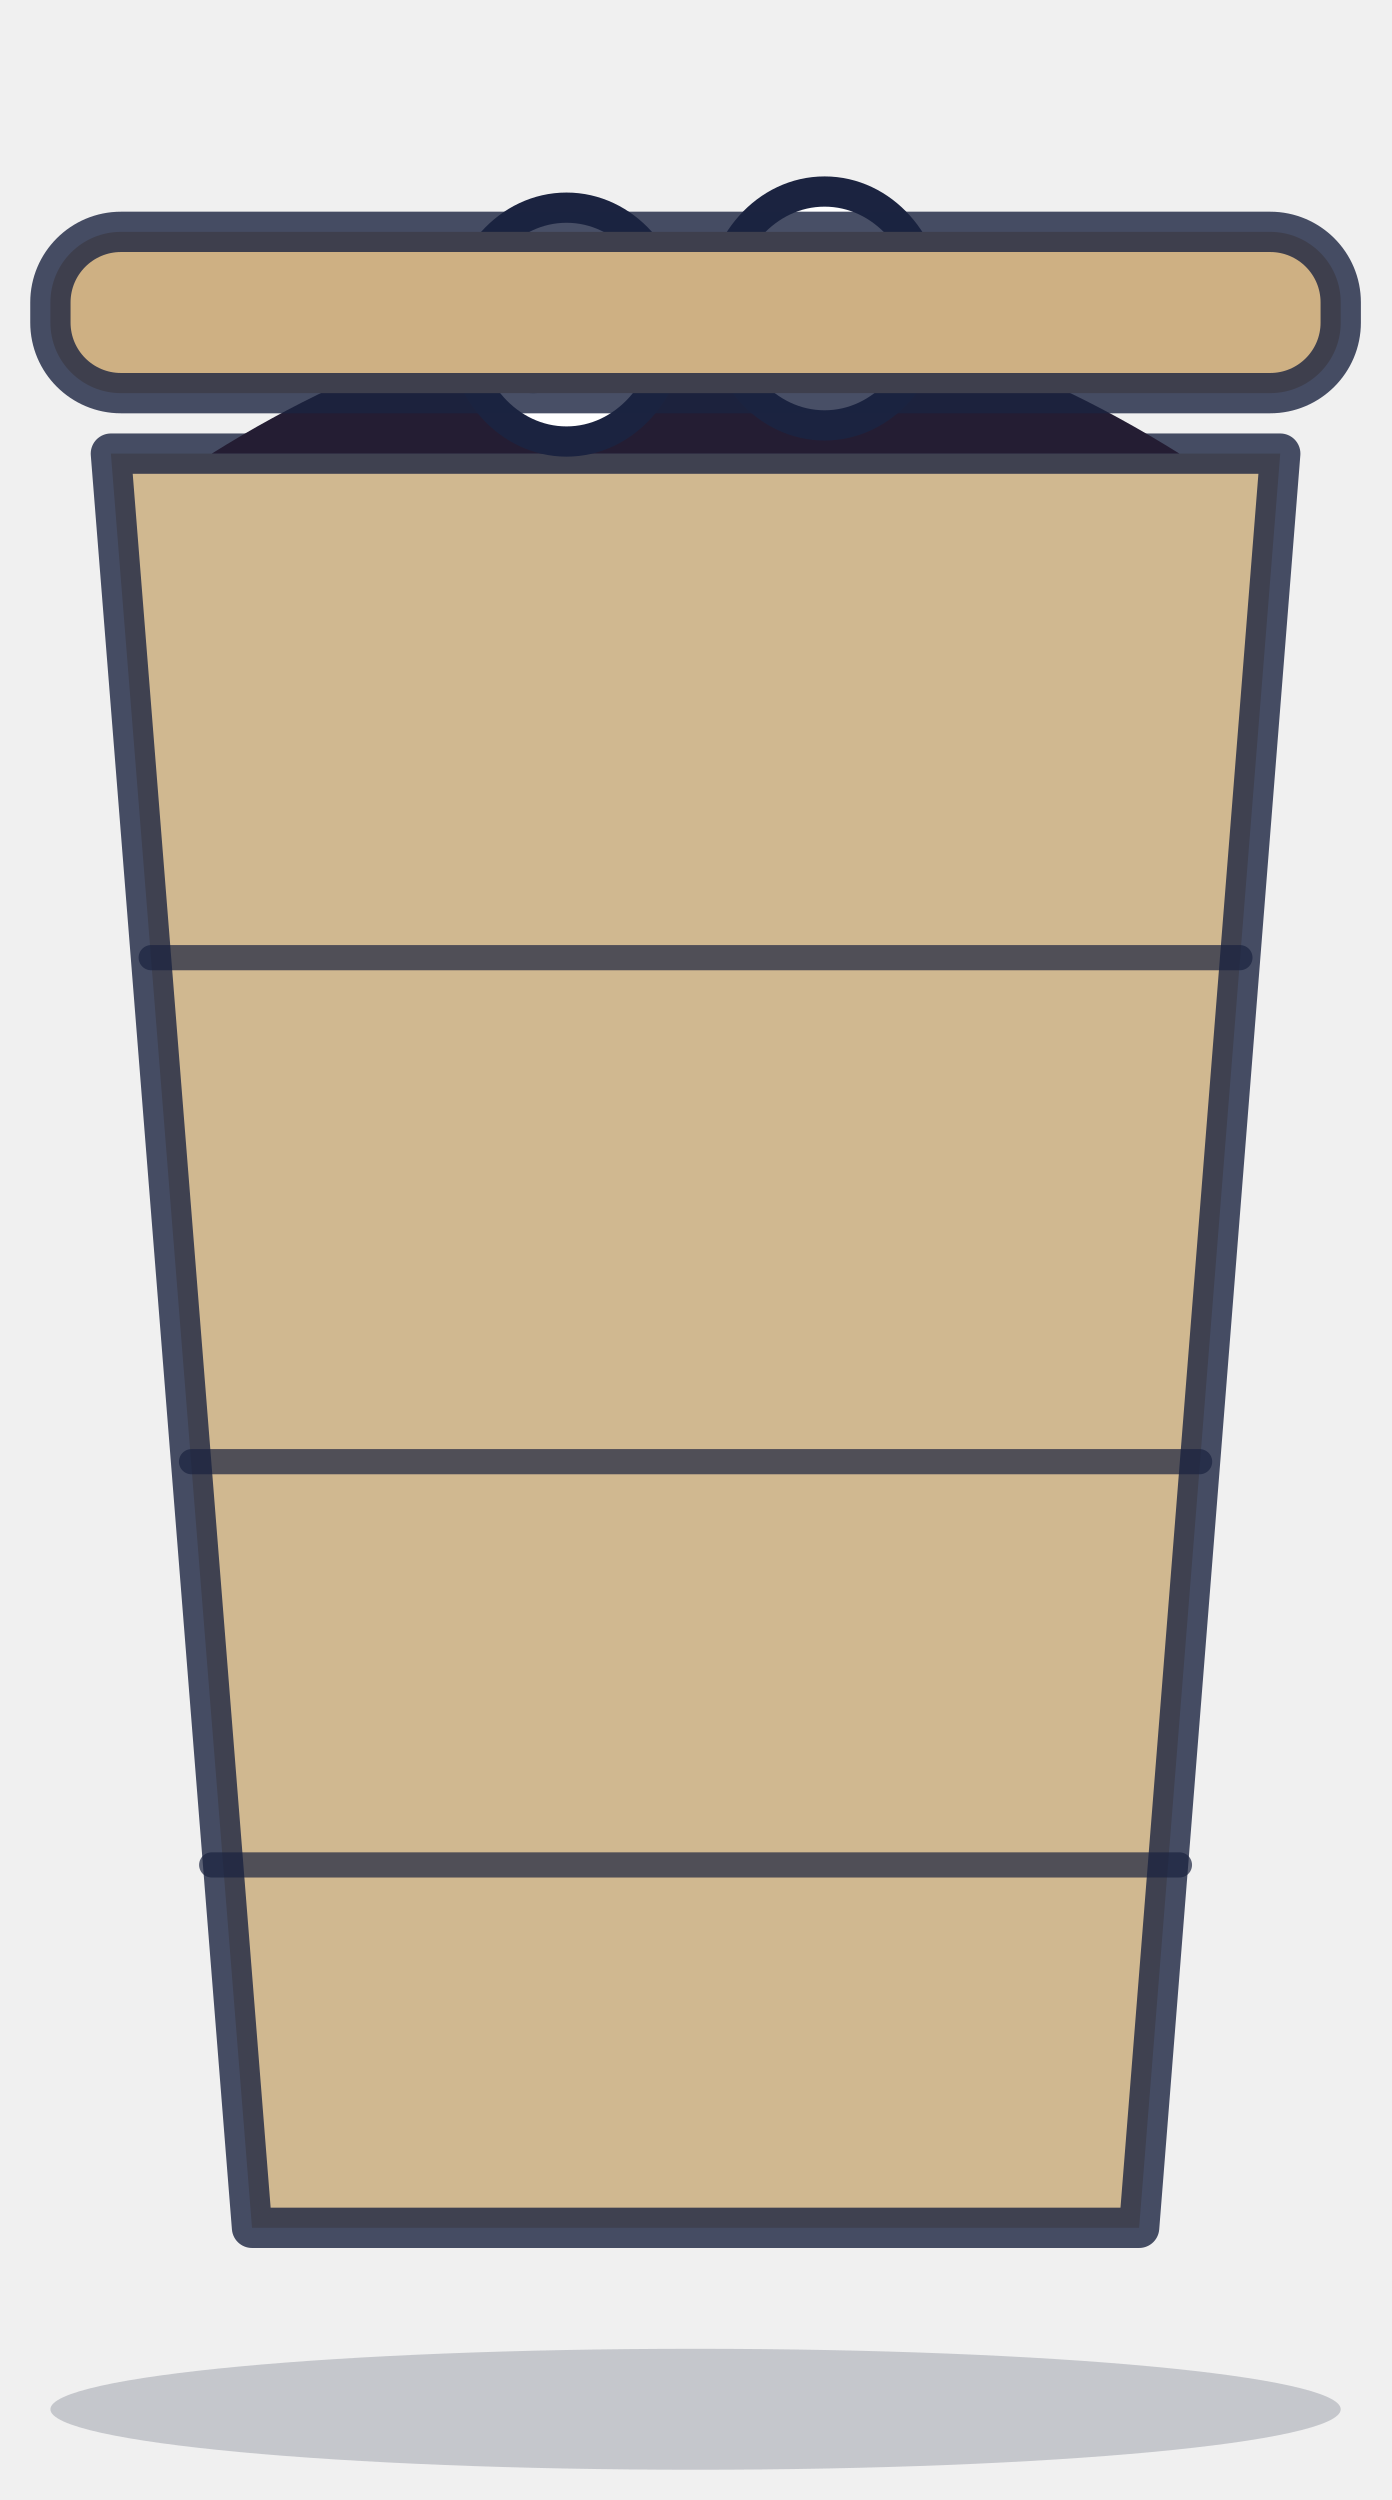
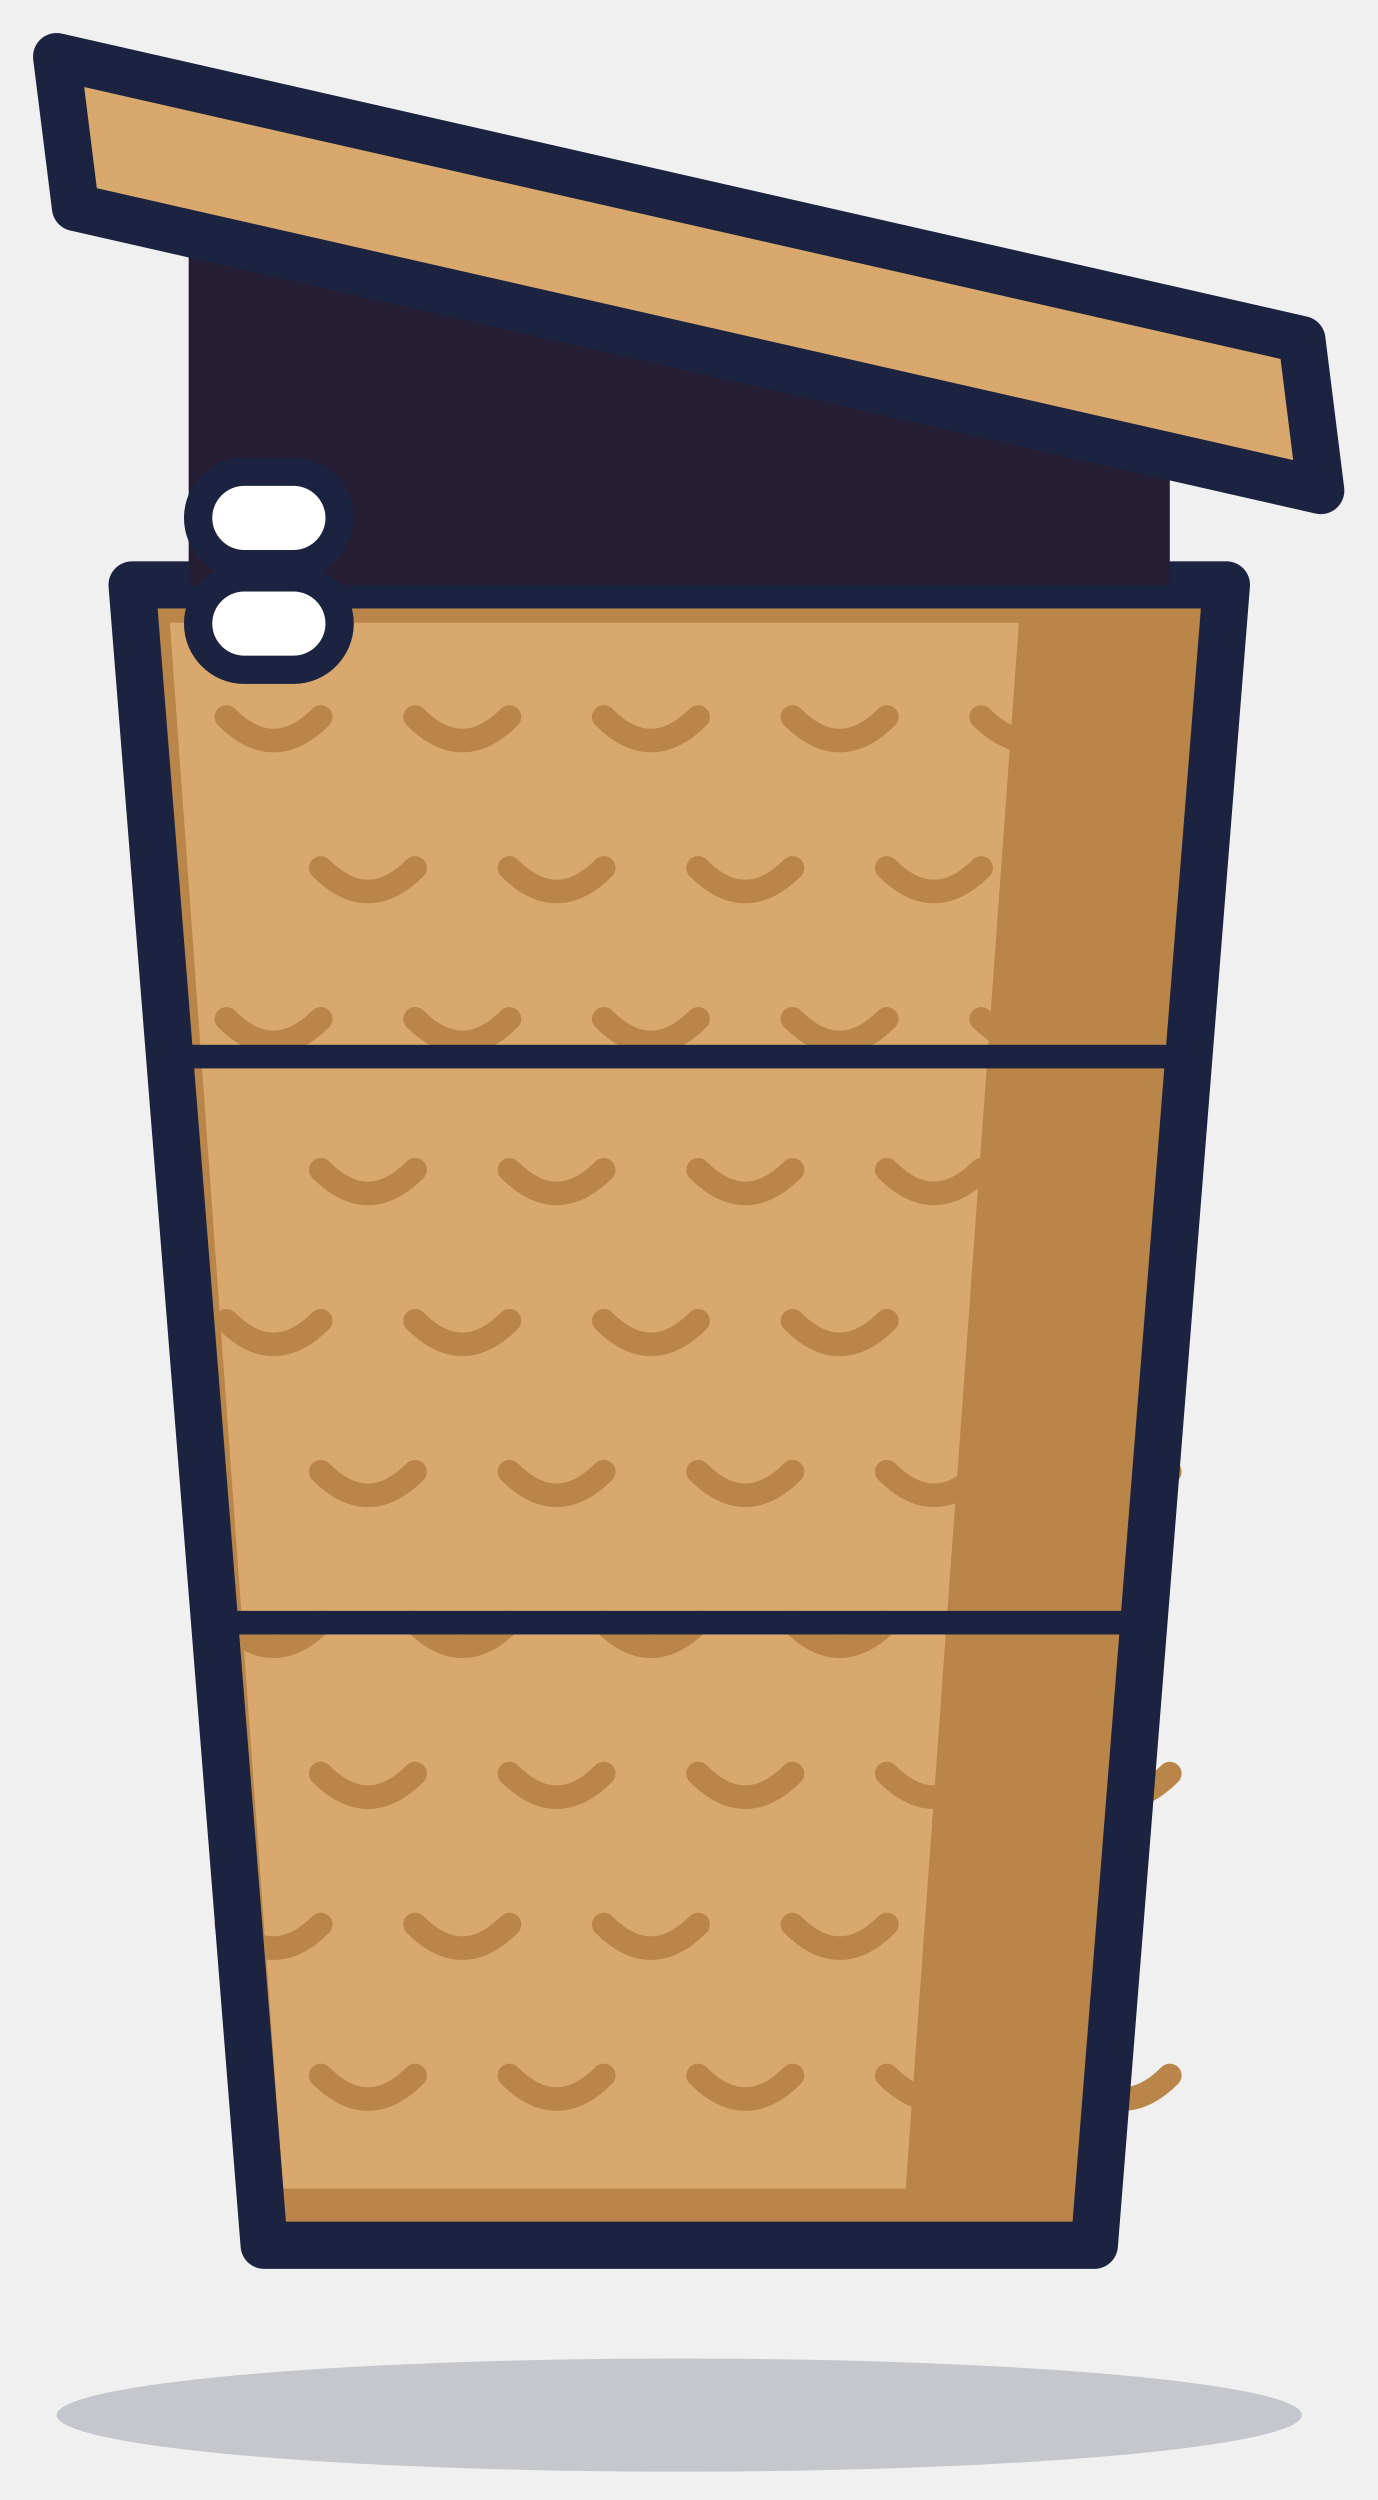
- <svg xmlns="http://www.w3.org/2000/svg" width="138" height="248" viewBox="0 0 138 248">
-   <ellipse cx="69" cy="239" rx="64" ry="6" fill="#1B2340" fill-opacity="0.2" />
-   <path d="M11 45L127 45L113 221L25 221Z" fill="#D0B890" />
-   <path d="M11 45L127 45L113 221L25 221Z" fill="none" stroke="#1B2340" stroke-width="4" stroke-opacity="0.8" stroke-linejoin="round" stroke-linecap="round" />
-   <path d="M15 95L123 95M19 145L119 145M21 185L117 185" fill="none" stroke="#1B2340" stroke-width="2.5" stroke-opacity="0.7" stroke-linejoin="round" stroke-linecap="round" />
-   <path d="M21 45Q69 15 117 45Z" fill="#241D33" />
-   <ellipse cx="56.2" cy="32.2" rx="10.4" ry="11.6" fill="#FFFFFF" />
-   <ellipse cx="56.2" cy="32.2" rx="10.4" ry="11.6" fill="none" stroke="#1B2340" stroke-width="3" stroke-linejoin="round" />
-   <circle cx="52.9" cy="33.2" r="5.8" fill="#1B2340" />
-   <circle cx="50.8" cy="30.1" r="2.1" fill="#FFFFFF" />
-   <ellipse cx="81.8" cy="30.6" rx="10.4" ry="11.6" fill="#FFFFFF" />
-   <ellipse cx="81.8" cy="30.6" rx="10.4" ry="11.6" fill="none" stroke="#1B2340" stroke-width="3" stroke-linejoin="round" />
-   <circle cx="78.5" cy="31.6" r="5.8" fill="#1B2340" />
-   <circle cx="76.4" cy="28.5" r="2.1" fill="#FFFFFF" />
-   <rect x="5" y="23" width="128" height="16" rx="7" fill="#CEB083" />
-   <rect x="5" y="23" width="128" height="16" rx="7" fill="none" stroke="#1B2340" stroke-width="4" stroke-opacity="0.8" stroke-linejoin="round" />
+ <svg xmlns="http://www.w3.org/2000/svg" width="146" height="265" viewBox="0 0 146 265">
+   <ellipse cx="72" cy="256" rx="66" ry="6" fill="#1B2340" fill-opacity="0.2" />
+   <path d="M14 62L130 62L116 238L28 238Z" fill="#B98548" />
+   <path d="M18 66L108 66L96 232L30 232Z" fill="#D9A86C" />
+   <path d="M24 76Q29 81 34 76M44 76Q49 81 54 76M64 76Q69 81 74 76M84 76Q89 81 94 76M104 76Q109 81 114 76M34 92Q39 97 44 92M54 92Q59 97 64 92M74 92Q79 97 84 92M94 92Q99 97 104 92M114 92Q119 97 124 92M24 108Q29 113 34 108M44 108Q49 113 54 108M64 108Q69 113 74 108M84 108Q89 113 94 108M104 108Q109 113 114 108M34 124Q39 129 44 124M54 124Q59 129 64 124M74 124Q79 129 84 124M94 124Q99 129 104 124M114 124Q119 129 124 124M24 140Q29 145 34 140M44 140Q49 145 54 140M64 140Q69 145 74 140M84 140Q89 145 94 140M104 140Q109 145 114 140M34 156Q39 161 44 156M54 156Q59 161 64 156M74 156Q79 161 84 156M94 156Q99 161 104 156M114 156Q119 161 124 156M24 172Q29 177 34 172M44 172Q49 177 54 172M64 172Q69 177 74 172M84 172Q89 177 94 172M104 172Q109 177 114 172M34 188Q39 193 44 188M54 188Q59 193 64 188M74 188Q79 193 84 188M94 188Q99 193 104 188M114 188Q119 193 124 188M24 204Q29 209 34 204M44 204Q49 209 54 204M64 204Q69 209 74 204M84 204Q89 209 94 204M104 204Q109 209 114 204M34 220Q39 225 44 220M54 220Q59 225 64 220M74 220Q79 225 84 220M94 220Q99 225 104 220M114 220Q119 225 124 220" fill="none" stroke="#B98548" stroke-width="2.5" stroke-linejoin="round" stroke-linecap="round" />
+   <path d="M20 112L124 112M24 172L120 172" fill="none" stroke="#1B2340" stroke-width="2.5" stroke-linejoin="round" stroke-linecap="round" />
+   <path d="M14 62L130 62L116 238L28 238Z" fill="none" stroke="#1B2340" stroke-width="5" stroke-linejoin="round" stroke-linecap="round" />
+   <path d="M20 62L124 62L124 36L20 8Z" fill="#241D33" />
+   <path d="M6 6L138 36L140 52L8 22Z" fill="#D9A86C" />
+   <path d="M6 6L138 36L140 52L8 22Z" fill="none" stroke="#1B2340" stroke-width="5" stroke-linejoin="round" stroke-linecap="round" />
+   <path d="M25.9 50L31.1 50C33.8 50 36 52.2 36 54.9L36 54.9C36 57.6 33.8 59.8 31.1 59.8L25.9 59.8C23.2 59.8 21 57.6 21 54.9L21 54.9C21 52.2 23.2 50 25.9 50Z" fill="#FFFFFF" />
+   <path d="M25.9 50L31.1 50C33.8 50 36 52.2 36 54.9L36 54.9C36 57.6 33.8 59.8 31.1 59.8L25.9 59.8C23.2 59.8 21 57.6 21 54.9L21 54.9C21 52.2 23.2 50 25.9 50Z" fill="none" stroke="#1B2340" stroke-width="3" stroke-linejoin="round" stroke-linecap="round" />
+   <path d="M25.9 61.2L31.1 61.2C33.8 61.2 36 63.4 36 66.1L36 66.1C36 68.8 33.8 71 31.1 71L25.9 71C23.2 71 21 68.8 21 66.1L21 66.1C21 63.4 23.2 61.2 25.9 61.2Z" fill="#FFFFFF" />
+   <path d="M25.9 61.2L31.1 61.2C33.8 61.2 36 63.4 36 66.1L36 66.1C36 68.8 33.8 71 31.1 71L25.9 71C23.2 71 21 68.8 21 66.1L21 66.1C21 63.4 23.2 61.2 25.9 61.2Z" fill="none" stroke="#1B2340" stroke-width="3" stroke-linejoin="round" stroke-linecap="round" />
</svg>
